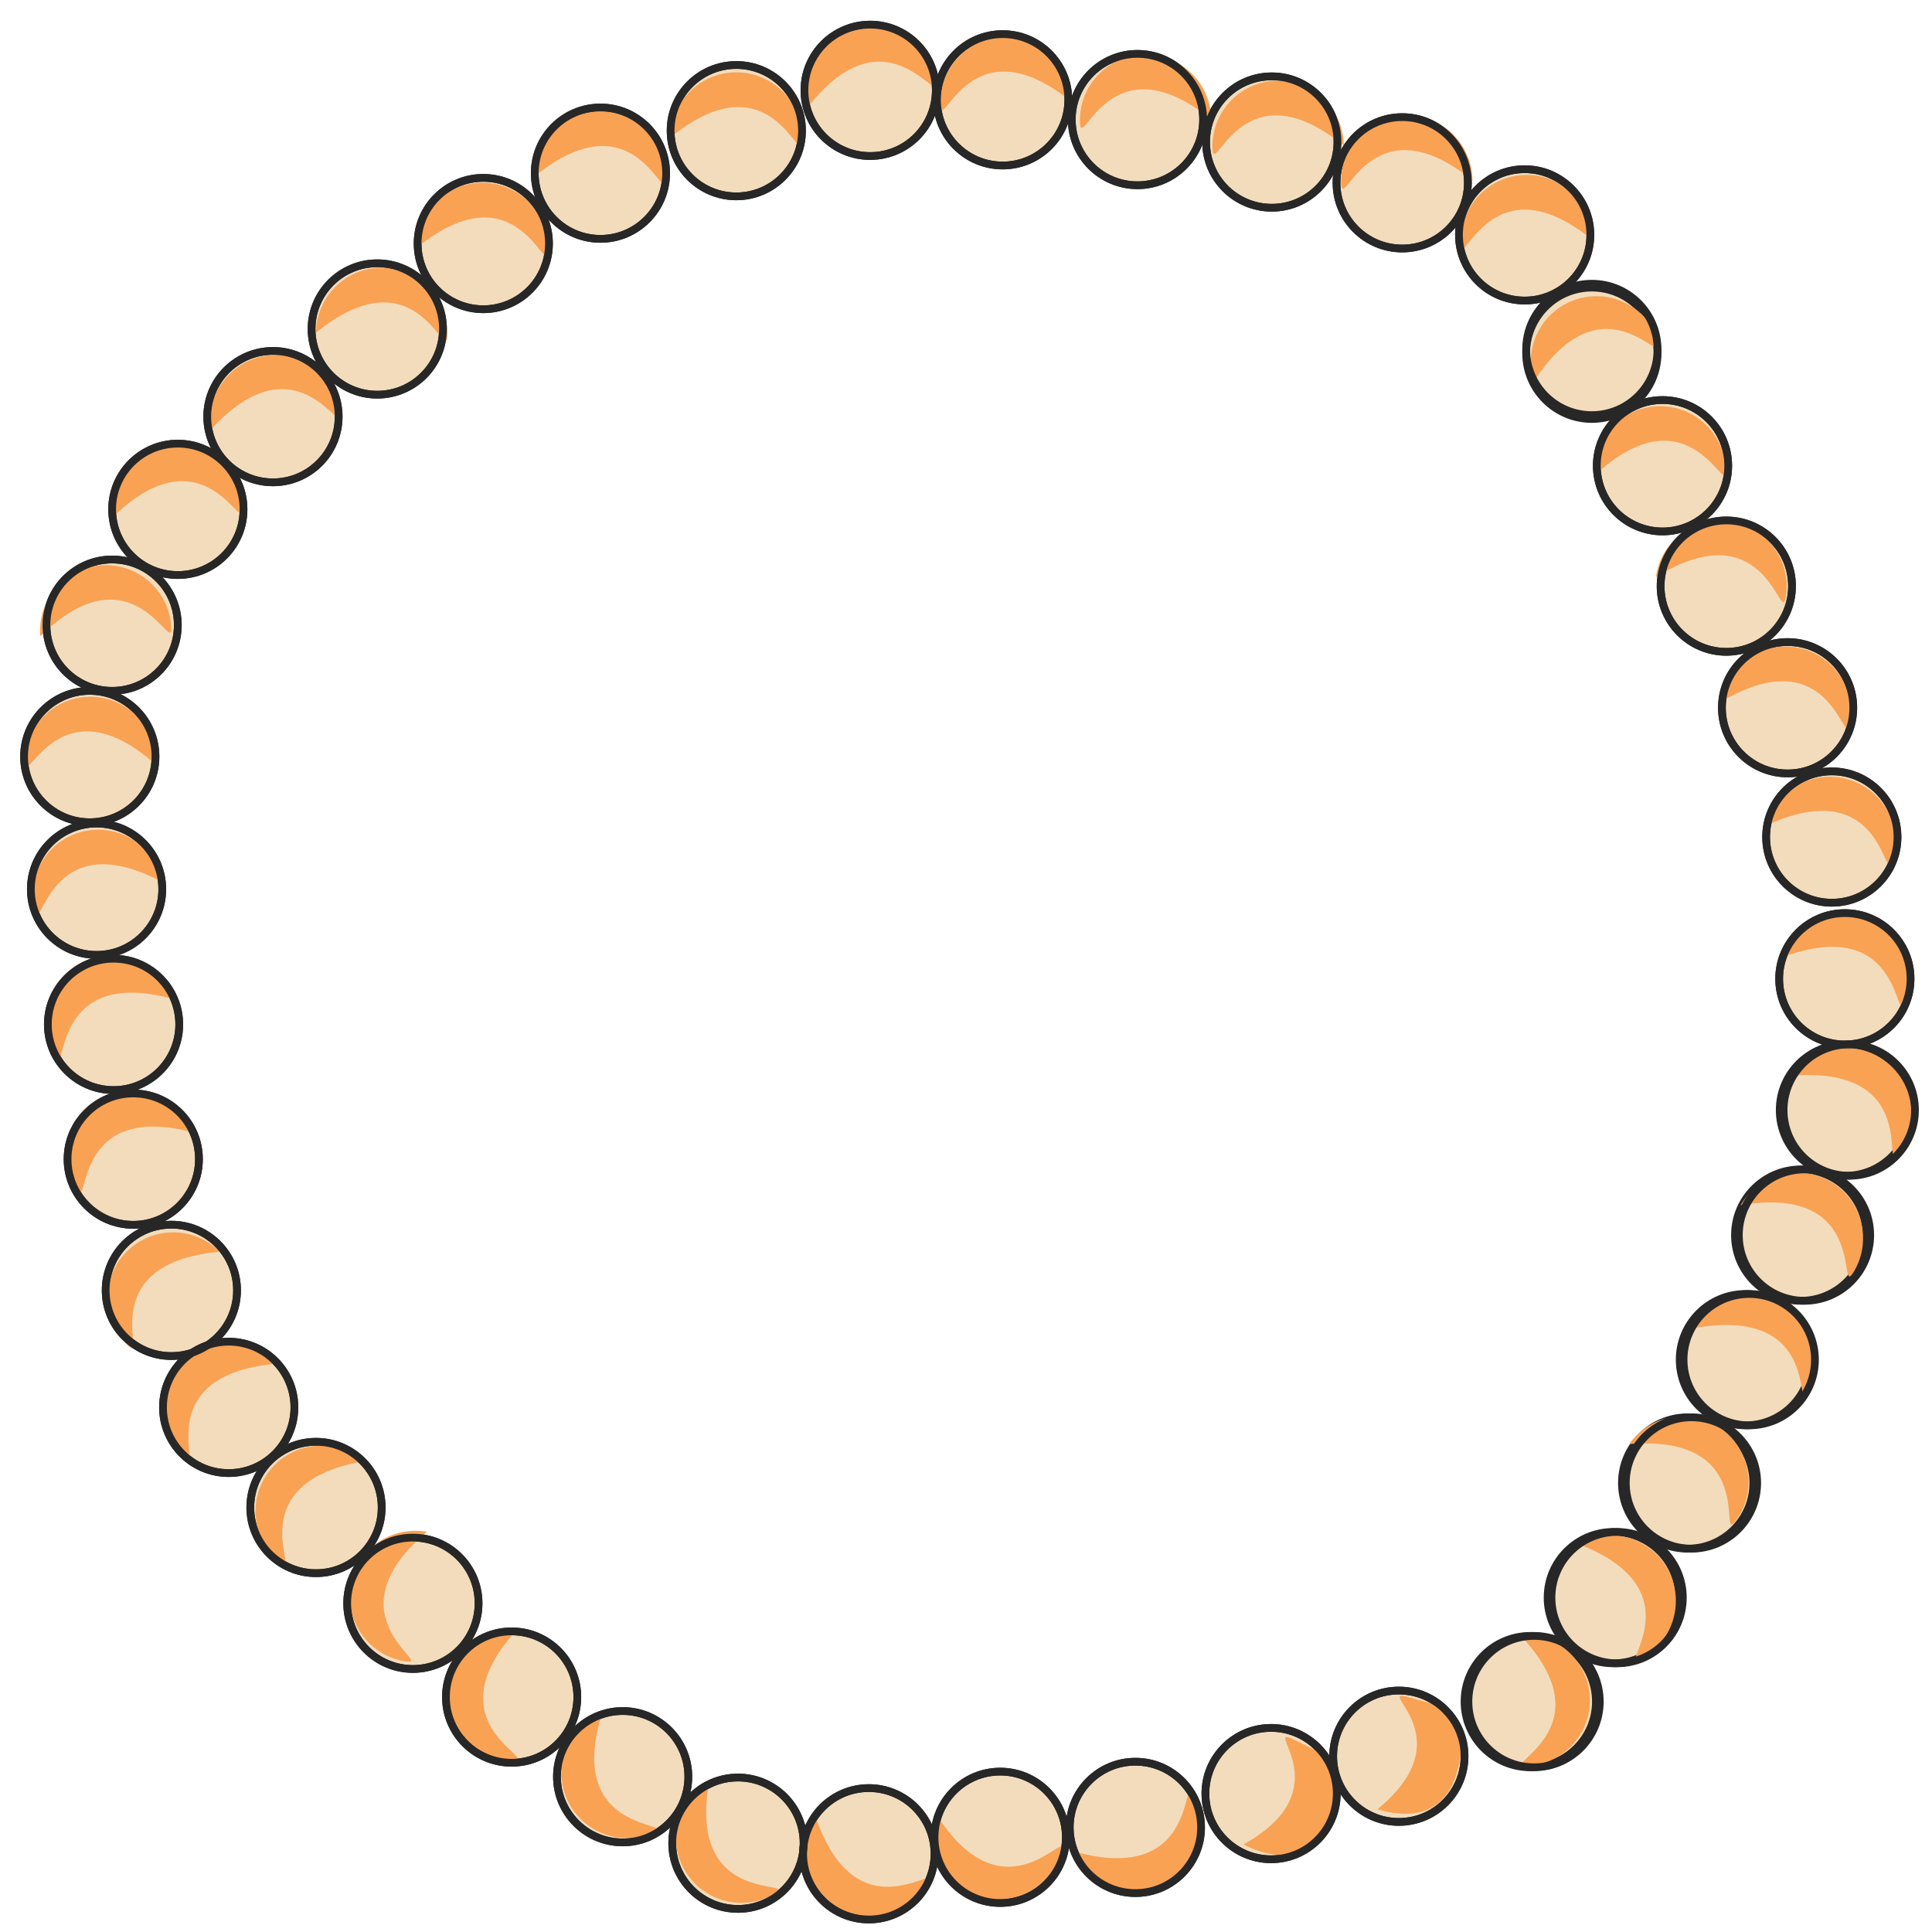
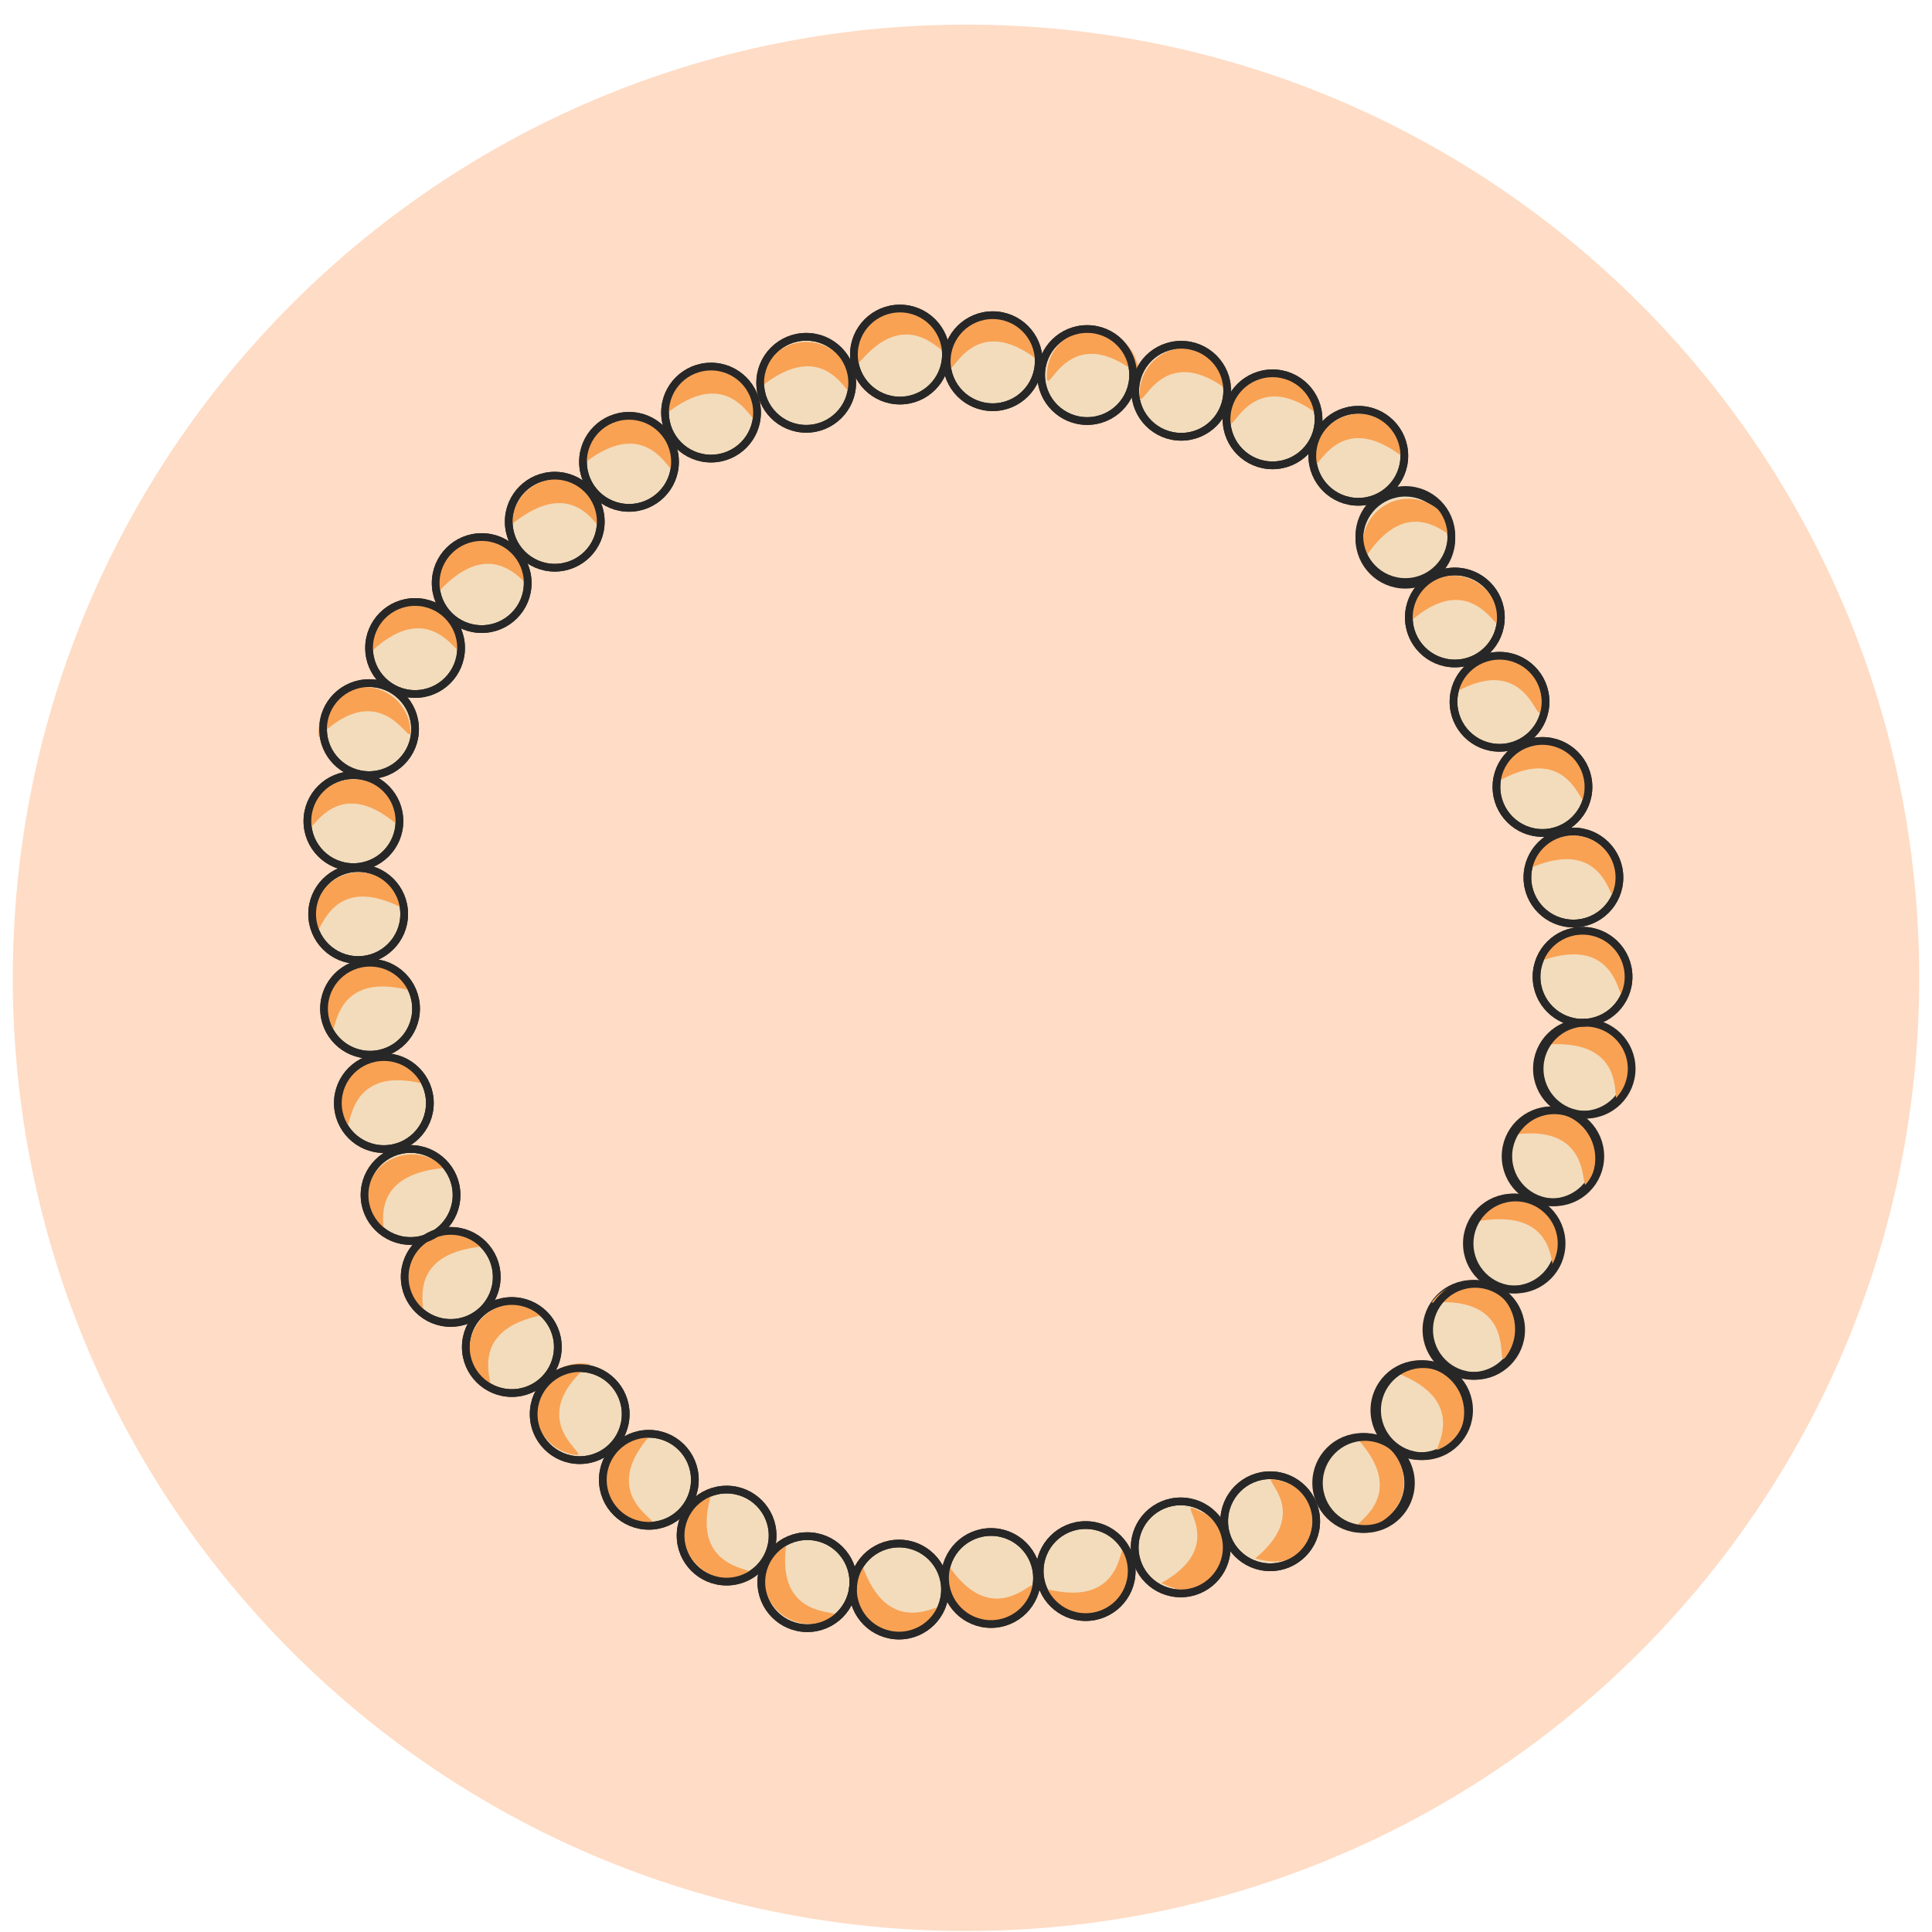
<svg xmlns="http://www.w3.org/2000/svg" version="1.1" id="Layer_1" x="0px" y="0px" width="500px" height="500px" viewBox="0 0 500 500" enable-background="new 0 0 500 500" xml:space="preserve">
+   <circle fill="#FFDCC5" cx="250" cy="253.061" r="246.688" />
  <g>
    <g>
-       <circle fill="#F2DCBC" stroke="#272727" stroke-width="2" stroke-miterlimit="10" cx="225.196" cy="23.376" r="17.003" />
-       <circle fill="#F2DCBC" stroke="#272727" stroke-width="2" stroke-miterlimit="10" cx="259.482" cy="25.832" r="17" />
-       <circle fill="#F2DCBC" stroke="#272727" stroke-width="2" stroke-miterlimit="10" cx="294.371" cy="30.944" r="17" />
-       <circle fill="#F2DCBC" stroke="#272727" stroke-width="2" stroke-miterlimit="10" cx="329.135" cy="36.76" r="17.001" />
-       <path fill="#F2DCBC" stroke="#272727" stroke-width="2" stroke-miterlimit="10" d="M362.889,30.314    c9.389,0,16.998,7.611,16.998,16.999c0,9.392-7.609,17.001-16.998,17.001c-9.394,0-17.002-7.61-17.002-17.001    C345.887,37.925,353.496,30.314,362.889,30.314z" />
-       <circle fill="#F2DCBC" stroke="#272727" stroke-width="2" stroke-miterlimit="10" cx="394.582" cy="60.786" r="17" />
+       <circle fill="#F2DCBC" stroke="#272727" stroke-width="2" stroke-miterlimit="10" cx="232.902" cy="91.757" r="11.908" />
+       <circle fill="#F2DCBC" stroke="#272727" stroke-width="2" stroke-miterlimit="10" cx="256.914" cy="93.477" r="11.906" />
+       <circle fill="#F2DCBC" stroke="#272727" stroke-width="2" stroke-miterlimit="10" cx="281.349" cy="97.057" r="11.906" />
+       <circle fill="#F2DCBC" stroke="#272727" stroke-width="2" stroke-miterlimit="10" cx="305.694" cy="101.13" r="11.906" />
+       <path fill="#F2DCBC" stroke="#272727" stroke-width="2" stroke-miterlimit="10" d="M329.333,96.616    c6.575,0,11.905,5.33,11.905,11.905c0,6.577-5.33,11.906-11.905,11.906c-6.578,0-11.906-5.329-11.906-11.906    C317.427,101.946,322.756,96.616,329.333,96.616z" />
+       <circle fill="#F2DCBC" stroke="#272727" stroke-width="2" stroke-miterlimit="10" cx="351.529" cy="117.957" r="11.906" />
    </g>
-     <path fill="#F9A254" d="M243.327,26.732c-0.106-9.391,7.417-17.084,16.8-17.196c9.39-0.103,17.084,7.42,17.191,16.811   C250.504,4.608,243.426,36.123,243.327,26.732z" />
-     <path fill="#F9A254" d="M279.488,31.319c-0.107-9.391,7.418-17.085,16.801-17.197c9.39-0.103,17.084,7.42,17.191,16.811   C286.668,9.192,279.59,40.712,279.488,31.319z" />
-     <path fill="#F9A254" d="M313.779,38.07c-0.111-9.391,7.416-17.084,16.797-17.196c9.389-0.103,17.088,7.42,17.191,16.811   C320.951,15.944,313.879,47.464,313.779,38.07z" />
-     <path fill="#F9A254" d="M347.096,47.056c-0.111-9.391,7.414-17.084,16.797-17.197c9.389-0.102,17.084,7.415,17.19,16.812   C354.27,24.929,347.193,56.446,347.096,47.056z" />
-     <path fill="#F9A254" d="M378.109,62.461c-0.109-9.392,7.418-17.084,16.797-17.197c9.391-0.102,17.088,7.412,17.195,16.808   C385.285,40.337,378.209,71.853,378.109,62.461z" />
-     <circle fill="#F2DCBC" stroke="#272727" stroke-width="2" stroke-miterlimit="10" cx="462.63" cy="183.165" r="17" />
-     <circle fill="#F2DCBC" stroke="#272727" stroke-width="2" stroke-miterlimit="10" cx="474.072" cy="216.626" r="17" />
-     <path fill="#F9A254" d="M457.18,213.562c2.465-9.058,11.803-14.404,20.867-11.927c9.057,2.459,14.399,11.801,11.936,20.862   C487.518,231.553,488.604,199.271,457.18,213.562z" />
-     <path fill="#F9A254" d="M445.255,181.717c1.442-9.275,10.133-15.627,19.405-14.188c9.283,1.438,15.638,10.133,14.193,19.412   C477.41,196.216,474.895,164.017,445.255,181.717z" />
+     <path fill="#F9A254" d="M245.601,94.107c-0.074-6.577,5.194-11.964,11.766-12.042c6.576-0.072,11.965,5.196,12.039,11.773   C250.627,78.614,245.669,100.685,245.601,94.107z" />
+     <path fill="#F9A254" d="M270.925,97.32c-0.074-6.577,5.195-11.965,11.767-12.043c6.576-0.072,11.965,5.197,12.039,11.773   C275.953,81.824,270.997,103.898,270.925,97.32z" />
+     <path fill="#F9A254" d="M294.94,102.048c-0.078-6.577,5.193-11.964,11.763-12.042c6.576-0.073,11.968,5.196,12.041,11.773   C299.963,86.553,295.011,108.627,294.94,102.048z" />
+     <path fill="#F9A254" d="M318.273,108.341c-0.079-6.577,5.191-11.964,11.763-12.043c6.576-0.072,11.965,5.193,12.039,11.774   C323.297,92.845,318.341,114.917,318.273,108.341z" />
+     <path fill="#F9A254" d="M339.992,119.13c-0.076-6.578,5.196-11.964,11.764-12.043c6.577-0.072,11.968,5.19,12.043,11.771   C345.019,103.636,340.063,125.707,339.992,119.13z" />
+     <circle fill="#F2DCBC" stroke="#272727" stroke-width="2" stroke-miterlimit="10" cx="399.186" cy="203.663" r="11.906" />
+     <circle fill="#F2DCBC" stroke="#272727" stroke-width="2" stroke-miterlimit="10" cx="407.198" cy="227.097" r="11.906" />
+     <path fill="#F9A254" d="M395.368,224.951c1.727-6.343,8.267-10.087,14.614-8.353c6.344,1.722,10.084,8.265,8.359,14.611   C416.614,237.55,417.376,214.942,395.368,224.951z" />
+     <path fill="#F9A254" d="M387.017,202.648c1.01-6.495,7.097-10.944,13.59-9.936c6.502,1.007,10.952,7.096,9.94,13.595   C409.536,212.803,407.775,190.253,387.017,202.648z" />
    <g>
-       <circle fill="#F2DCBC" stroke="#272727" stroke-width="2" stroke-miterlimit="10" cx="477.593" cy="287.287" r="17.002" />
-       <circle fill="#F2DCBC" stroke="#272727" stroke-width="2" stroke-miterlimit="10" cx="466.009" cy="319.646" r="17" />
-       <circle fill="#F2DCBC" stroke="#272727" stroke-width="2" stroke-miterlimit="10" cx="451.705" cy="351.881" r="17" />
-       <circle fill="#F2DCBC" stroke="#272727" stroke-width="2" stroke-miterlimit="10" cx="436.757" cy="383.795" r="17" />
-       <circle fill="#F2DCBC" stroke="#272727" stroke-width="2" stroke-miterlimit="10" cx="417.518" cy="413.465" r="17" />
-       <circle fill="#F2DCBC" stroke="#272727" stroke-width="2" stroke-miterlimit="10" cx="396.021" cy="440.371" r="17" />
+       <circle fill="#F2DCBC" stroke="#272727" stroke-width="2" stroke-miterlimit="10" cx="409.664" cy="276.583" r="11.907" />
+       <circle fill="#F2DCBC" stroke="#272727" stroke-width="2" stroke-miterlimit="10" cx="401.552" cy="299.245" r="11.906" />
+       <circle fill="#F2DCBC" stroke="#272727" stroke-width="2" stroke-miterlimit="10" cx="391.534" cy="321.82" r="11.906" />
+       <circle fill="#F2DCBC" stroke="#272727" stroke-width="2" stroke-miterlimit="10" cx="381.065" cy="344.17" r="11.905" />
+       <circle fill="#F2DCBC" stroke="#272727" stroke-width="2" stroke-miterlimit="10" cx="367.592" cy="364.949" r="11.905" />
+       <circle fill="#F2DCBC" stroke="#272727" stroke-width="2" stroke-miterlimit="10" cx="352.537" cy="383.792" r="11.906" />
    </g>
-     <path fill="#F2DCBC" stroke="#272727" stroke-width="2" stroke-miterlimit="10" d="M477.449,236.313   c9.39,0,16.998,7.611,16.998,17.002c0,9.389-7.608,16.998-16.998,16.998c-9.391,0-17.002-7.609-17.002-16.998   C460.447,243.924,468.061,236.313,477.449,236.313z" />
-     <path fill="#F9A254" d="M450.471,311.887c4.723-8.115,15.127-10.858,23.242-6.135c8.114,4.723,10.858,15.131,6.135,23.242   C475.13,337.108,484.523,306.211,450.471,311.887z" />
-     <path fill="#F9A254" d="M461.115,247.789c3.078-8.87,12.771-13.559,21.638-10.477c8.862,3.085,13.563,12.771,10.475,21.642   C490.143,267.832,493.447,235.697,461.115,247.789z" />
-     <path fill="#F9A254" d="M408.318,399.53c8.17-4.628,18.545-1.769,23.176,6.399c4.631,8.164,1.769,18.545-6.397,23.18   C416.924,433.74,440.602,411.766,408.318,399.53z" />
-     <path fill="#F9A254" d="M393.328,423.066c9.363-0.628,17.469,6.459,18.094,15.836c0.623,9.367-6.473,17.461-15.834,18.086   C386.213,457.608,417.096,448.11,393.328,423.066z" />
-     <path fill="#F9A254" d="M421.623,373.731c5.4-7.679,16-9.524,23.683-4.115c7.678,5.397,9.524,16.003,4.117,23.682   C444.021,400.978,456.035,370.995,421.623,373.731z" />
-     <path fill="#F9A254" d="M438.969,343.603c4.727-8.115,15.129-10.859,23.244-6.138c8.116,4.729,10.86,15.133,6.135,23.246   C463.628,368.823,473.025,337.924,438.969,343.603z" />
-     <circle fill="#F2DCBC" stroke="#272727" stroke-width="2" stroke-miterlimit="10" cx="190.557" cy="33.817" r="17" />
-     <path fill="#F9A254" d="M173.561,35.524c0.106-9.391,7.804-16.913,17.191-16.811c9.384,0.112,16.908,7.807,16.797,17.197   C207.451,45.301,200.377,13.784,173.561,35.524z" />
-     <circle fill="#F2DCBC" stroke="#272727" stroke-width="2" stroke-miterlimit="10" cx="155.394" cy="44.818" r="17" />
-     <path fill="#F9A254" d="M138.398,45.609c0.106-9.391,7.804-16.909,17.191-16.811c9.384,0.113,16.908,7.81,16.798,17.2   C172.289,55.386,165.214,23.869,138.398,45.609z" />
-     <circle fill="#F2DCBC" stroke="#272727" stroke-width="2" stroke-miterlimit="10" cx="125.078" cy="63.028" r="17" />
-     <path fill="#F9A254" d="M107.86,64.105c0.106-9.394,7.804-16.91,17.192-16.808c9.383,0.113,16.909,7.807,16.8,17.197   C141.753,73.885,134.673,42.369,107.86,64.105z" />
-     <circle fill="#F2DCBC" stroke="#272727" stroke-width="2" stroke-miterlimit="10" cx="44.347" cy="333.945" r="17" />
-     <path fill="#F9A254" d="M32.766,347.92c-6.618-6.662-6.585-17.425,0.074-24.041c6.66-6.617,17.424-6.59,24.04,0.071   C22.497,327.047,39.383,354.576,32.766,347.92z" />
-     <path fill="#F2DCBC" stroke="#272727" stroke-width="2" stroke-miterlimit="10" d="M29.018,144.793   c9.388,0,16.999,7.61,16.999,17.001c0,9.388-7.611,16.999-16.999,16.999c-9.392,0-17.001-7.611-17.001-16.999   C12.017,152.404,19.627,144.793,29.018,144.793z" />
-     <path fill="#F9A254" d="M10.414,164.659c-0.765-9.358,6.199-17.565,15.561-18.33c9.357-0.769,17.563,6.2,18.324,15.563   C45.061,171.244,35.101,140.522,10.414,164.659z" />
-     <circle fill="#F2DCBC" stroke="#272727" stroke-width="2" stroke-miterlimit="10" cx="34.489" cy="299.985" r="17" />
-     <path fill="#F9A254" d="M19.689,307.092c-3.815-8.58,0.059-18.623,8.639-22.438c8.577-3.811,18.623,0.06,22.429,8.644   C17.528,283.932,23.498,315.68,19.689,307.092z" />
+     <path fill="#F2DCBC" stroke="#272727" stroke-width="2" stroke-miterlimit="10" d="M409.563,240.884   c6.576,0,11.904,5.33,11.904,11.907c0,6.575-5.328,11.903-11.904,11.903c-6.577,0-11.907-5.328-11.907-11.903   C397.656,246.214,402.989,240.884,409.563,240.884z" />
+     <path fill="#F9A254" d="M390.67,293.811c3.309-5.683,10.594-7.604,16.276-4.296c5.683,3.307,7.605,10.597,4.298,16.277   C407.939,311.475,414.518,289.836,390.67,293.811z" />
+     <path fill="#F9A254" d="M398.125,248.921c2.154-6.212,8.943-9.496,15.153-7.337c6.206,2.161,9.499,8.944,7.336,15.157   C418.453,262.958,420.768,240.453,398.125,248.921z" />
+     <path fill="#F9A254" d="M361.149,355.19c5.722-3.241,12.987-1.239,16.23,4.481c3.243,5.717,1.238,12.987-4.48,16.233   C367.176,379.148,383.758,363.759,361.149,355.19z" />
+     <path fill="#F9A254" d="M350.651,371.673c6.557-0.439,12.233,4.523,12.671,11.091c0.437,6.56-4.533,12.229-11.089,12.666   C345.668,395.864,367.296,389.212,350.651,371.673z" />
+     <path fill="#F9A254" d="M370.467,337.122c3.781-5.378,11.205-6.67,16.586-2.882c5.378,3.779,6.67,11.208,2.883,16.585   C386.152,356.204,394.566,335.206,370.467,337.122z" />
+     <path fill="#F9A254" d="M382.614,316.022c3.312-5.683,10.596-7.605,16.279-4.299c5.684,3.313,7.605,10.598,4.296,16.28   C399.884,333.685,406.466,312.045,382.614,316.022z" />
+     <circle fill="#F2DCBC" stroke="#272727" stroke-width="2" stroke-miterlimit="10" cx="208.644" cy="99.07" r="11.906" />
+     <path fill="#F9A254" d="M196.741,100.265c0.074-6.577,5.465-11.845,12.04-11.773c6.571,0.079,11.841,5.467,11.763,12.043   C220.476,107.112,215.521,85.04,196.741,100.265z" />
+     <circle fill="#F2DCBC" stroke="#272727" stroke-width="2" stroke-miterlimit="10" cx="184.018" cy="106.774" r="11.906" />
+     <path fill="#F9A254" d="M172.115,107.328c0.074-6.577,5.465-11.841,12.04-11.773c6.572,0.079,11.841,5.469,11.764,12.046   C195.851,114.175,190.896,92.103,172.115,107.328z" />
+     <circle fill="#F2DCBC" stroke="#272727" stroke-width="2" stroke-miterlimit="10" cx="162.787" cy="119.527" r="11.906" />
+     <path fill="#F9A254" d="M150.729,120.281c0.074-6.579,5.466-11.843,12.04-11.771c6.571,0.079,11.842,5.467,11.766,12.043   C174.465,127.13,169.506,105.059,150.729,120.281z" />
+     <circle fill="#F2DCBC" stroke="#272727" stroke-width="2" stroke-miterlimit="10" cx="106.249" cy="309.259" r="11.906" />
+     <path fill="#F9A254" d="M98.138,319.046c-4.635-4.666-4.611-12.203,0.052-16.837c4.665-4.634,12.203-4.614,16.836,0.05   C90.946,304.428,102.771,323.707,98.138,319.046z" />
+     <path fill="#F2DCBC" stroke="#272727" stroke-width="2" stroke-miterlimit="10" d="M95.513,176.79   c6.575,0,11.905,5.33,11.905,11.906c0,6.575-5.33,11.905-11.905,11.905c-6.578,0-11.906-5.33-11.906-11.905   C83.607,182.12,88.936,176.79,95.513,176.79z" />
+     <path fill="#F9A254" d="M82.484,190.702c-0.536-6.554,4.341-12.301,10.898-12.837c6.553-0.539,12.3,4.342,12.833,10.899   C106.749,195.314,99.773,173.798,82.484,190.702z" />
+     <circle fill="#F2DCBC" stroke="#272727" stroke-width="2" stroke-miterlimit="10" cx="99.344" cy="285.475" r="11.906" />
+     <path fill="#F9A254" d="M88.979,290.452c-2.672-6.009,0.042-13.042,6.05-15.713c6.007-2.67,13.042,0.042,15.708,6.053   C87.466,274.232,91.647,296.467,88.979,290.452z" />
    <g>
-       <circle fill="#F2DCBC" stroke="#272727" stroke-width="2" stroke-miterlimit="10" cx="59.19" cy="364.229" r="17.003" />
-       <circle fill="#F2DCBC" stroke="#272727" stroke-width="2" stroke-miterlimit="10" cx="81.778" cy="390.136" r="17.003" />
-       <circle fill="#F2DCBC" stroke="#272727" stroke-width="2" stroke-miterlimit="10" cx="106.852" cy="414.93" r="17" />
-       <circle fill="#F2DCBC" stroke="#272727" stroke-width="2" stroke-miterlimit="10" cx="132.409" cy="439.198" r="17" />
-       <circle fill="#F2DCBC" stroke="#272727" stroke-width="2" stroke-miterlimit="10" cx="161.142" cy="459.812" r="17" />
-       <circle fill="#F2DCBC" stroke="#272727" stroke-width="2" stroke-miterlimit="10" cx="190.976" cy="477.022" r="17.003" />
+       <circle fill="#F2DCBC" stroke="#272727" stroke-width="2" stroke-miterlimit="10" cx="116.644" cy="330.468" r="11.908" />
+       <circle fill="#F2DCBC" stroke="#272727" stroke-width="2" stroke-miterlimit="10" cx="132.462" cy="348.611" r="11.908" />
+       <circle fill="#F2DCBC" stroke="#272727" stroke-width="2" stroke-miterlimit="10" cx="150.022" cy="365.975" r="11.906" />
+       <circle fill="#F2DCBC" stroke="#272727" stroke-width="2" stroke-miterlimit="10" cx="167.921" cy="382.971" r="11.906" />
+       <circle fill="#F2DCBC" stroke="#272727" stroke-width="2" stroke-miterlimit="10" cx="188.043" cy="397.408" r="11.906" />
+       <circle fill="#F2DCBC" stroke="#272727" stroke-width="2" stroke-miterlimit="10" cx="208.938" cy="409.46" r="11.908" />
    </g>
-     <circle fill="#F2DCBC" stroke="#272727" stroke-width="2" stroke-miterlimit="10" cx="362.021" cy="454.512" r="17" />
-     <circle fill="#F2DCBC" stroke="#272727" stroke-width="2" stroke-miterlimit="10" cx="328.957" cy="464.176" r="17" />
-     <circle fill="#F2DCBC" stroke="#272727" stroke-width="2" stroke-miterlimit="10" cx="224.853" cy="479.757" r="17.003" />
-     <circle fill="#F2DCBC" stroke="#272727" stroke-width="2" stroke-miterlimit="10" cx="258.857" cy="475.489" r="17" />
-     <circle fill="#F2DCBC" stroke="#272727" stroke-width="2" stroke-miterlimit="10" cx="293.838" cy="472.927" r="16.999" />
-     <path fill="#F9A254" d="M104.511,429.894c-9.243-1.656-15.392-10.494-13.731-19.737c1.656-9.243,10.491-15.386,19.734-13.729   C84.124,418.69,113.751,431.551,104.511,429.894z" />
-     <path fill="#F9A254" d="M132.073,455.389c-9.366-0.563-16.515-8.612-15.954-17.984c0.563-9.377,8.617-16.516,17.989-15.954   C110.514,446.655,141.451,455.949,132.073,455.389z" />
-     <path fill="#F9A254" d="M72.138,404.105c-7.166-6.063-8.055-16.79-1.987-23.952c6.07-7.173,16.79-8.06,23.957-1.992   C60.113,384.193,79.303,410.174,72.138,404.105z" />
-     <path fill="#F9A254" d="M47.297,376.906c-6.617-6.66-6.585-17.423,0.078-24.04c6.661-6.616,17.423-6.588,24.041,0.075   C37.031,356.037,53.915,383.565,47.297,376.906z" />
-     <path fill="#F9A254" d="M168.568,474.494c-8.723,3.479-18.61-0.775-22.089-9.501c-3.478-8.717,0.775-18.604,9.495-22.083   C145.341,475.754,177.29,471.01,168.568,474.494z" />
-     <path fill="#F9A254" d="M200.168,490.309c-8.204,4.57-18.556,1.634-23.13-6.576c-4.568-8.193-1.63-18.549,6.569-23.122   C177.298,494.553,208.369,485.732,200.168,490.309z" />
-     <path fill="#F9A254" d="M239.963,487.865c-4.935,7.987-15.406,10.473-23.398,5.536c-7.987-4.936-10.467-15.397-5.539-23.391   C222.064,502.725,244.894,479.877,239.963,487.865z" />
-     <path fill="#F9A254" d="M365.096,439.391c8.061,2.41,15.598,2.574,12.475,17.24c-2.424,11.408-10.146,14.868-21.082,11.604   C379.904,449.001,354.15,436.123,365.096,439.391z" />
-     <path fill="#F9A254" d="M335.424,450.496c7.503,3.811,14.894,5.313,9.203,19.186c-4.424,10.801-12.631,12.828-22.813,7.662   C348.283,462.592,325.236,445.326,335.424,450.496z" />
-     <path fill="#F9A254" d="M274.504,479.801c-2.896,8.933-12.477,13.832-21.412,10.939c-8.929-2.898-13.825-12.474-10.939-21.406   C260.648,498.484,277.391,470.867,274.504,479.801z" />
-     <path fill="#F9A254" d="M309.107,465.248c3.848,8.563,0.037,18.62-8.529,22.483c-8.555,3.85-18.615,0.04-22.477-8.521   C311.381,488.393,305.244,456.688,309.107,465.248z" />
+     <circle fill="#F2DCBC" stroke="#272727" stroke-width="2" stroke-miterlimit="10" cx="328.727" cy="393.695" r="11.906" />
+     <circle fill="#F2DCBC" stroke="#272727" stroke-width="2" stroke-miterlimit="10" cx="305.57" cy="400.463" r="11.906" />
+     <circle fill="#F2DCBC" stroke="#272727" stroke-width="2" stroke-miterlimit="10" cx="232.663" cy="411.375" r="11.908" />
+     <circle fill="#F2DCBC" stroke="#272727" stroke-width="2" stroke-miterlimit="10" cx="256.477" cy="408.387" r="11.905" />
+     <circle fill="#F2DCBC" stroke="#272727" stroke-width="2" stroke-miterlimit="10" cx="280.975" cy="406.592" r="11.905" />
+     <path fill="#F9A254" d="M148.383,376.454c-6.473-1.159-10.78-7.349-9.616-13.821c1.16-6.474,7.347-10.775,13.82-9.616   C134.105,368.609,154.854,377.615,148.383,376.454z" />
+     <path fill="#F9A254" d="M167.686,394.31c-6.559-0.395-11.566-6.03-11.173-12.594c0.394-6.567,6.035-11.567,12.598-11.174   C152.587,388.193,174.253,394.702,167.686,394.31z" />
+     <path fill="#F9A254" d="M125.711,358.395c-5.019-4.247-5.641-11.759-1.392-16.774c4.251-5.023,11.759-5.646,16.778-1.396   C117.29,344.449,130.729,362.645,125.711,358.395z" />
+     <path fill="#F9A254" d="M108.314,339.346c-4.634-4.664-4.612-12.201,0.055-16.836c4.665-4.633,12.202-4.613,16.837,0.053   C101.125,324.73,112.949,344.01,108.314,339.346z" />
+     <path fill="#F9A254" d="M193.244,407.689c-6.109,2.437-13.033-0.543-15.469-6.653c-2.436-6.105,0.542-13.03,6.65-15.465   C176.978,408.572,199.353,405.249,193.244,407.689z" />
+     <path fill="#F9A254" d="M215.375,418.765c-5.746,3.201-12.996,1.146-16.198-4.604c-3.199-5.737-1.142-12.991,4.6-16.193   C199.358,421.737,221.118,415.561,215.375,418.765z" />
+     <path fill="#F9A254" d="M243.245,417.054c-3.456,5.593-10.789,7.335-16.386,3.877c-5.594-3.457-7.331-10.783-3.88-16.382   C230.709,427.461,246.698,411.459,243.245,417.054z" />
+     <path fill="#F9A254" d="M330.879,383.105c5.646,1.688,10.924,1.804,8.736,12.074c-1.697,7.989-7.105,10.412-14.764,8.127   C341.249,389.836,323.214,380.817,330.879,383.105z" />
+     <path fill="#F9A254" d="M310.099,390.884c5.255,2.668,10.431,3.72,6.445,13.436c-3.098,7.565-8.846,8.984-15.977,5.366   C319.104,399.354,302.964,387.263,310.099,390.884z" />
+     <path fill="#F9A254" d="M267.435,411.406c-2.028,6.257-8.737,9.687-14.996,7.661c-6.252-2.03-9.682-8.736-7.66-14.992   C257.731,424.491,269.456,405.149,267.435,411.406z" />
+     <path fill="#F9A254" d="M291.668,401.214c2.695,5.997,0.026,13.041-5.973,15.746c-5.991,2.696-13.037,0.028-15.741-5.967   C293.261,417.423,288.963,395.22,291.668,401.214z" />
    <g>
-       <circle fill="none" stroke="#272727" stroke-width="2" stroke-miterlimit="10" cx="59.19" cy="364.229" r="17.003" />
-       <circle fill="none" stroke="#272727" stroke-width="2" stroke-miterlimit="10" cx="81.778" cy="390.136" r="17.003" />
-       <circle fill="none" stroke="#272727" stroke-width="2" stroke-miterlimit="10" cx="106.852" cy="414.93" r="17" />
-       <circle fill="none" stroke="#272727" stroke-width="2" stroke-miterlimit="10" cx="132.409" cy="439.198" r="17" />
-       <circle fill="none" stroke="#272727" stroke-width="2" stroke-miterlimit="10" cx="161.142" cy="459.812" r="17" />
-       <circle fill="none" stroke="#272727" stroke-width="2" stroke-miterlimit="10" cx="190.976" cy="477.022" r="17.003" />
+       <circle fill="none" stroke="#272727" stroke-width="2" stroke-miterlimit="10" cx="116.644" cy="330.468" r="11.908" />
+       <circle fill="none" stroke="#272727" stroke-width="2" stroke-miterlimit="10" cx="132.462" cy="348.611" r="11.908" />
+       <circle fill="none" stroke="#272727" stroke-width="2" stroke-miterlimit="10" cx="150.022" cy="365.975" r="11.906" />
+       <circle fill="none" stroke="#272727" stroke-width="2" stroke-miterlimit="10" cx="167.921" cy="382.971" r="11.906" />
+       <circle fill="none" stroke="#272727" stroke-width="2" stroke-miterlimit="10" cx="188.043" cy="397.408" r="11.906" />
+       <circle fill="none" stroke="#272727" stroke-width="2" stroke-miterlimit="10" cx="208.938" cy="409.46" r="11.908" />
    </g>
-     <circle fill="none" stroke="#272727" stroke-width="2" stroke-miterlimit="10" cx="362.021" cy="454.512" r="17" />
-     <circle fill="none" stroke="#272727" stroke-width="2" stroke-miterlimit="10" cx="328.957" cy="464.176" r="17" />
-     <circle fill="none" stroke="#272727" stroke-width="2" stroke-miterlimit="10" cx="224.853" cy="479.757" r="17.003" />
-     <circle fill="none" stroke="#272727" stroke-width="2" stroke-miterlimit="10" cx="258.855" cy="475.489" r="17" />
-     <circle fill="none" stroke="#272727" stroke-width="2" stroke-miterlimit="10" cx="293.838" cy="472.927" r="16.999" />
-     <circle fill="#F2DCBC" stroke="#272727" stroke-width="2" stroke-miterlimit="10" cx="23.235" cy="195.796" r="17.003" />
-     <circle fill="#F2DCBC" stroke="#272727" stroke-width="2" stroke-miterlimit="10" cx="24.991" cy="230.126" r="17.003" />
-     <circle fill="#F2DCBC" stroke="#272727" stroke-width="2" stroke-miterlimit="10" cx="29.386" cy="265.112" r="17" />
-     <path fill="#F9A254" d="M14.083,272.445c-3.812-8.579,0.06-18.626,8.637-22.438c8.579-3.811,18.622,0.056,22.433,8.639   C11.922,249.285,17.893,281.033,14.083,272.445z" />
-     <path fill="#F9A254" d="M8.773,235.153c-1.887-9.196,4.043-18.183,13.238-20.062c9.202-1.89,18.18,4.035,20.066,13.231   C11.624,212.069,10.661,244.351,8.773,235.153z" />
-     <path fill="#F9A254" d="M6.415,196.693c0.35-9.385,8.242-16.709,17.627-16.352c9.38,0.356,16.698,8.245,16.35,17.625   C14.665,174.942,6.061,206.075,6.415,196.693z" />
-     <circle fill="none" stroke="#272727" stroke-width="2" stroke-miterlimit="10" cx="23.235" cy="195.796" r="17.003" />
-     <circle fill="none" stroke="#272727" stroke-width="2" stroke-miterlimit="10" cx="24.991" cy="230.126" r="17.003" />
-     <circle fill="none" stroke="#272727" stroke-width="2" stroke-miterlimit="10" cx="29.386" cy="265.112" r="17" />
-     <circle fill="none" stroke="#272727" stroke-width="2" stroke-miterlimit="10" cx="34.489" cy="299.985" r="17" />
-     <circle fill="none" stroke="#272727" stroke-width="2" stroke-miterlimit="10" cx="44.347" cy="333.945" r="17" />
-     <path fill="none" stroke="#272727" stroke-width="2" stroke-miterlimit="10" d="M29.018,144.793c9.388,0,16.999,7.61,16.999,17.001   c0,9.388-7.611,16.999-16.999,16.999c-9.392,0-17.001-7.611-17.001-16.999C12.017,152.404,19.627,144.793,29.018,144.793z" />
-     <path fill="#F9A254" d="M463.837,278.369c5.434-7.656,16.043-9.455,23.7-4.027c7.658,5.435,9.461,16.043,4.021,23.703   C486.13,305.699,498.26,275.772,463.837,278.369z" />
+     <circle fill="none" stroke="#272727" stroke-width="2" stroke-miterlimit="10" cx="328.727" cy="393.695" r="11.906" />
+     <circle fill="none" stroke="#272727" stroke-width="2" stroke-miterlimit="10" cx="305.57" cy="400.463" r="11.906" />
+     <circle fill="none" stroke="#272727" stroke-width="2" stroke-miterlimit="10" cx="232.663" cy="411.375" r="11.908" />
+     <circle fill="none" stroke="#272727" stroke-width="2" stroke-miterlimit="10" cx="256.476" cy="408.387" r="11.905" />
+     <circle fill="none" stroke="#272727" stroke-width="2" stroke-miterlimit="10" cx="280.975" cy="406.592" r="11.905" />
+     <circle fill="#F2DCBC" stroke="#272727" stroke-width="2" stroke-miterlimit="10" cx="91.463" cy="212.508" r="11.908" />
+     <circle fill="#F2DCBC" stroke="#272727" stroke-width="2" stroke-miterlimit="10" cx="92.693" cy="236.551" r="11.908" />
+     <circle fill="#F2DCBC" stroke="#272727" stroke-width="2" stroke-miterlimit="10" cx="95.771" cy="261.052" r="11.906" />
+     <path fill="#F9A254" d="M85.054,266.188c-2.67-6.008,0.042-13.045,6.049-15.714c6.008-2.669,13.041,0.04,15.71,6.05   C83.54,249.969,87.722,272.203,85.054,266.188z" />
+     <path fill="#F9A254" d="M81.335,240.071c-1.321-6.44,2.831-12.733,9.271-14.05c6.444-1.324,12.732,2.826,14.053,9.267   C83.332,223.905,82.657,246.513,81.335,240.071z" />
+     <path fill="#F9A254" d="M79.683,213.137c0.246-6.573,5.772-11.702,12.345-11.452c6.569,0.249,11.694,5.774,11.45,12.343   C85.461,197.904,79.436,219.708,79.683,213.137z" />
+     <circle fill="none" stroke="#272727" stroke-width="2" stroke-miterlimit="10" cx="91.463" cy="212.508" r="11.908" />
+     <circle fill="none" stroke="#272727" stroke-width="2" stroke-miterlimit="10" cx="92.693" cy="236.551" r="11.908" />
+     <circle fill="none" stroke="#272727" stroke-width="2" stroke-miterlimit="10" cx="95.771" cy="261.052" r="11.906" />
+     <circle fill="none" stroke="#272727" stroke-width="2" stroke-miterlimit="10" cx="99.344" cy="285.475" r="11.906" />
+     <circle fill="none" stroke="#272727" stroke-width="2" stroke-miterlimit="10" cx="106.249" cy="309.259" r="11.906" />
+     <path fill="none" stroke="#272727" stroke-width="2" stroke-miterlimit="10" d="M95.513,176.79c6.575,0,11.905,5.33,11.905,11.906   c0,6.575-5.33,11.905-11.905,11.905c-6.578,0-11.906-5.33-11.906-11.905C83.607,182.12,88.936,176.79,95.513,176.79z" />
+     <path fill="#F9A254" d="M400.03,270.337c3.806-5.361,11.236-6.621,16.599-2.82c5.363,3.807,6.625,11.235,2.815,16.601   C415.643,289.478,424.138,268.519,400.03,270.337z" />
    <g>
-       <circle fill="none" stroke="#272727" stroke-width="2" stroke-miterlimit="10" cx="478.593" cy="287.287" r="17.002" />
-       <circle fill="none" stroke="#272727" stroke-width="2" stroke-miterlimit="10" cx="467.009" cy="319.646" r="17" />
-       <circle fill="none" stroke="#272727" stroke-width="2" stroke-miterlimit="10" cx="452.705" cy="351.881" r="17" />
-       <circle fill="none" stroke="#272727" stroke-width="2" stroke-miterlimit="10" cx="437.757" cy="383.795" r="17" />
-       <circle fill="none" stroke="#272727" stroke-width="2" stroke-miterlimit="10" cx="418.518" cy="413.465" r="17" />
-       <circle fill="none" stroke="#272727" stroke-width="2" stroke-miterlimit="10" cx="397.021" cy="440.371" r="17" />
+       <circle fill="none" stroke="#272727" stroke-width="2" stroke-miterlimit="10" cx="410.364" cy="276.583" r="11.907" />
+       <circle fill="none" stroke="#272727" stroke-width="2" stroke-miterlimit="10" cx="402.252" cy="299.245" r="11.906" />
+       <circle fill="none" stroke="#272727" stroke-width="2" stroke-miterlimit="10" cx="392.234" cy="321.82" r="11.906" />
+       <circle fill="none" stroke="#272727" stroke-width="2" stroke-miterlimit="10" cx="381.766" cy="344.17" r="11.905" />
+       <circle fill="none" stroke="#272727" stroke-width="2" stroke-miterlimit="10" cx="368.292" cy="364.949" r="11.905" />
+       <circle fill="none" stroke="#272727" stroke-width="2" stroke-miterlimit="10" cx="353.237" cy="383.792" r="11.906" />
    </g>
-     <circle fill="#F2DCBC" stroke="#272727" stroke-width="2" stroke-miterlimit="10" cx="411.969" cy="91.43" r="17.003" />
-     <circle fill="#F2DCBC" stroke="#272727" stroke-width="2" stroke-miterlimit="10" cx="430.259" cy="120.534" r="17.003" />
-     <circle fill="#F2DCBC" stroke="#272727" stroke-width="2" stroke-miterlimit="10" cx="446.768" cy="151.691" r="17.003" />
-     <path fill="#F9A254" d="M428.539,149.33c1.318-9.297,9.923-15.765,19.222-14.443c9.291,1.321,15.758,9.925,14.438,19.224   C460.885,163.408,457.938,131.241,428.539,149.33z" />
-     <path fill="#F9A254" d="M412.66,123.051c-0.516-9.375,6.658-17.388,16.037-17.904c9.375-0.521,17.392,6.658,17.912,16.035   C447.119,130.557,437.977,99.582,412.66,123.051z" />
-     <path fill="#F9A254" d="M396.943,98.752c-2.814-8.956,2.164-18.494,11.125-21.313c8.959-2.815,18.498,2.166,21.312,11.127   C432.193,97.526,415.688,69.762,396.943,98.752z" />
-     <circle fill="none" stroke="#272727" stroke-width="2" stroke-miterlimit="10" cx="411.969" cy="90.43" r="17.003" />
-     <circle fill="none" stroke="#272727" stroke-width="2" stroke-miterlimit="10" cx="430.259" cy="120.534" r="17.003" />
-     <circle fill="none" stroke="#272727" stroke-width="2" stroke-miterlimit="10" cx="446.768" cy="151.691" r="17.003" />
-     <circle fill="none" stroke="#272727" stroke-width="2" stroke-miterlimit="10" cx="462.63" cy="183.165" r="17" />
-     <circle fill="none" stroke="#272727" stroke-width="2" stroke-miterlimit="10" cx="474.072" cy="216.626" r="17" />
-     <path fill="none" stroke="#272727" stroke-width="2" stroke-miterlimit="10" d="M477.449,236.313   c9.39,0,16.998,7.611,16.998,17.002c0,9.389-7.608,16.998-16.998,16.998c-9.391,0-17.002-7.609-17.002-16.998   C460.447,243.924,468.061,236.313,477.449,236.313z" />
-     <path fill="#F9A254" d="M208.843,28.013c-2.059-9.16,3.699-18.252,12.856-20.313c9.162-2.063,18.258,3.693,20.314,12.855   C244.07,29.714,229.933,0.681,208.843,28.013z" />
+     <circle fill="#F2DCBC" stroke="#272727" stroke-width="2" stroke-miterlimit="10" cx="363.705" cy="139.418" r="11.908" />
+     <circle fill="#F2DCBC" stroke="#272727" stroke-width="2" stroke-miterlimit="10" cx="376.515" cy="159.8" r="11.908" />
+     <circle fill="#F2DCBC" stroke="#272727" stroke-width="2" stroke-miterlimit="10" cx="388.076" cy="181.62" r="11.908" />
+     <path fill="#F9A254" d="M375.311,179.967c0.923-6.511,6.949-11.041,13.462-10.114c6.506,0.925,11.035,6.95,10.11,13.463   C397.963,189.827,395.899,167.299,375.311,179.967z" />
+     <path fill="#F9A254" d="M364.189,161.563c-0.361-6.565,4.663-12.177,11.231-12.538c6.565-0.365,12.18,4.663,12.544,11.229   C388.322,166.82,381.92,145.127,364.189,161.563z" />
+     <path fill="#F9A254" d="M353.184,144.545c-1.972-6.272,1.515-12.952,7.79-14.926c6.274-1.972,12.955,1.517,14.926,7.792   C377.87,143.687,366.31,124.243,353.184,144.545z" />
+     <circle fill="none" stroke="#272727" stroke-width="2" stroke-miterlimit="10" cx="363.705" cy="138.717" r="11.908" />
+     <circle fill="none" stroke="#272727" stroke-width="2" stroke-miterlimit="10" cx="376.515" cy="159.8" r="11.908" />
+     <circle fill="none" stroke="#272727" stroke-width="2" stroke-miterlimit="10" cx="388.076" cy="181.62" r="11.908" />
+     <circle fill="none" stroke="#272727" stroke-width="2" stroke-miterlimit="10" cx="399.186" cy="203.663" r="11.906" />
+     <circle fill="none" stroke="#272727" stroke-width="2" stroke-miterlimit="10" cx="407.198" cy="227.097" r="11.906" />
+     <path fill="none" stroke="#272727" stroke-width="2" stroke-miterlimit="10" d="M409.563,240.884   c6.576,0,11.904,5.33,11.904,11.907c0,6.575-5.328,11.903-11.904,11.903c-6.577,0-11.907-5.328-11.907-11.903   C397.656,246.214,402.989,240.884,409.563,240.884z" />
+     <path fill="#F9A254" d="M221.45,95.005c-1.441-6.415,2.591-12.783,9.004-14.226c6.417-1.445,12.787,2.587,14.227,9.003   C246.121,96.196,236.22,75.864,221.45,95.005z" />
    <g>
-       <circle fill="none" stroke="#272727" stroke-width="2" stroke-miterlimit="10" cx="225.196" cy="23.376" r="17.003" />
-       <circle fill="none" stroke="#272727" stroke-width="2" stroke-miterlimit="10" cx="259.482" cy="25.832" r="17" />
-       <circle fill="none" stroke="#272727" stroke-width="2" stroke-miterlimit="10" cx="294.371" cy="30.944" r="17" />
-       <circle fill="none" stroke="#272727" stroke-width="2" stroke-miterlimit="10" cx="329.135" cy="36.76" r="17.001" />
-       <path fill="none" stroke="#272727" stroke-width="2" stroke-miterlimit="10" d="M362.889,30.314    c9.389,0,16.998,7.611,16.998,16.999c0,9.392-7.609,17.001-16.998,17.001c-9.394,0-17.002-7.61-17.002-17.001    C345.887,37.925,353.496,30.314,362.889,30.314z" />
-       <circle fill="none" stroke="#272727" stroke-width="2" stroke-miterlimit="10" cx="394.582" cy="60.786" r="17" />
+       <circle fill="none" stroke="#272727" stroke-width="2" stroke-miterlimit="10" cx="232.902" cy="91.757" r="11.908" />
+       <circle fill="none" stroke="#272727" stroke-width="2" stroke-miterlimit="10" cx="256.914" cy="93.477" r="11.906" />
+       <circle fill="none" stroke="#272727" stroke-width="2" stroke-miterlimit="10" cx="281.349" cy="97.057" r="11.906" />
+       <circle fill="none" stroke="#272727" stroke-width="2" stroke-miterlimit="10" cx="305.694" cy="101.13" r="11.906" />
+       <path fill="none" stroke="#272727" stroke-width="2" stroke-miterlimit="10" d="M329.333,96.616    c6.575,0,11.905,5.33,11.905,11.905c0,6.577-5.33,11.906-11.905,11.906c-6.578,0-11.906-5.329-11.906-11.906    C317.427,101.946,322.756,96.616,329.333,96.616z" />
+       <circle fill="none" stroke="#272727" stroke-width="2" stroke-miterlimit="10" cx="351.529" cy="117.957" r="11.906" />
    </g>
-     <circle fill="#F2DCBC" stroke="#272727" stroke-width="2" stroke-miterlimit="10" cx="46.022" cy="131.816" r="17.001" />
-     <circle fill="#F2DCBC" stroke="#272727" stroke-width="2" stroke-miterlimit="10" cx="70.64" cy="107.825" r="17.003" />
-     <circle fill="#F2DCBC" stroke="#272727" stroke-width="2" stroke-miterlimit="10" cx="97.638" cy="85.14" r="17.003" />
-     <path fill="#F9A254" d="M81.789,86.084c0.11-9.394,7.804-16.913,17.195-16.812c9.38,0.113,16.907,7.808,16.797,17.195   C115.682,95.861,108.605,64.344,81.789,86.084z" />
-     <path fill="#F9A254" d="M54.548,111.188c-1.282-9.302,5.214-17.874,14.521-19.153c9.302-1.289,17.877,5.213,19.163,14.515   C89.507,115.854,77.861,85.728,54.548,111.188z" />
-     <path fill="#F9A254" d="M28.983,134.009c-0.762-9.358,6.199-17.56,15.56-18.328c9.361-0.768,17.565,6.199,18.328,15.563   C63.633,140.6,53.67,109.874,28.983,134.009z" />
-     <circle fill="none" stroke="#272727" stroke-width="2" stroke-miterlimit="10" cx="46.022" cy="131.816" r="17.001" />
-     <circle fill="none" stroke="#272727" stroke-width="2" stroke-miterlimit="10" cx="70.64" cy="107.825" r="17.003" />
-     <circle fill="none" stroke="#272727" stroke-width="2" stroke-miterlimit="10" cx="97.638" cy="85.14" r="17.003" />
-     <circle fill="none" stroke="#272727" stroke-width="2" stroke-miterlimit="10" cx="125.078" cy="63.028" r="17" />
-     <circle fill="none" stroke="#272727" stroke-width="2" stroke-miterlimit="10" cx="155.394" cy="44.818" r="17" />
-     <circle fill="none" stroke="#272727" stroke-width="2" stroke-miterlimit="10" cx="190.557" cy="33.817" r="17" />
+     <circle fill="#F2DCBC" stroke="#272727" stroke-width="2" stroke-miterlimit="10" cx="107.421" cy="167.701" r="11.906" />
+     <circle fill="#F2DCBC" stroke="#272727" stroke-width="2" stroke-miterlimit="10" cx="124.662" cy="150.9" r="11.908" />
+     <circle fill="#F2DCBC" stroke="#272727" stroke-width="2" stroke-miterlimit="10" cx="143.57" cy="135.013" r="11.908" />
+     <path fill="#F9A254" d="M132.47,135.674c0.077-6.579,5.465-11.845,12.042-11.774c6.569,0.079,11.841,5.468,11.764,12.042   C156.207,142.521,151.25,120.448,132.47,135.674z" />
+     <path fill="#F9A254" d="M113.392,153.255c-0.897-6.515,3.652-12.518,10.169-13.414c6.515-0.902,12.521,3.651,13.421,10.166   C137.875,156.522,129.719,135.425,113.392,153.255z" />
+     <path fill="#F9A254" d="M95.489,169.237c-0.534-6.554,4.341-12.298,10.897-12.836c6.556-0.538,12.301,4.341,12.836,10.899   C119.755,173.853,112.778,152.335,95.489,169.237z" />
+     <circle fill="none" stroke="#272727" stroke-width="2" stroke-miterlimit="10" cx="107.421" cy="167.701" r="11.906" />
+     <circle fill="none" stroke="#272727" stroke-width="2" stroke-miterlimit="10" cx="124.662" cy="150.9" r="11.908" />
+     <circle fill="none" stroke="#272727" stroke-width="2" stroke-miterlimit="10" cx="143.57" cy="135.013" r="11.908" />
+     <circle fill="none" stroke="#272727" stroke-width="2" stroke-miterlimit="10" cx="162.787" cy="119.527" r="11.906" />
+     <circle fill="none" stroke="#272727" stroke-width="2" stroke-miterlimit="10" cx="184.018" cy="106.774" r="11.906" />
+     <circle fill="none" stroke="#272727" stroke-width="2" stroke-miterlimit="10" cx="208.644" cy="99.07" r="11.906" />
  </g>
</svg>
